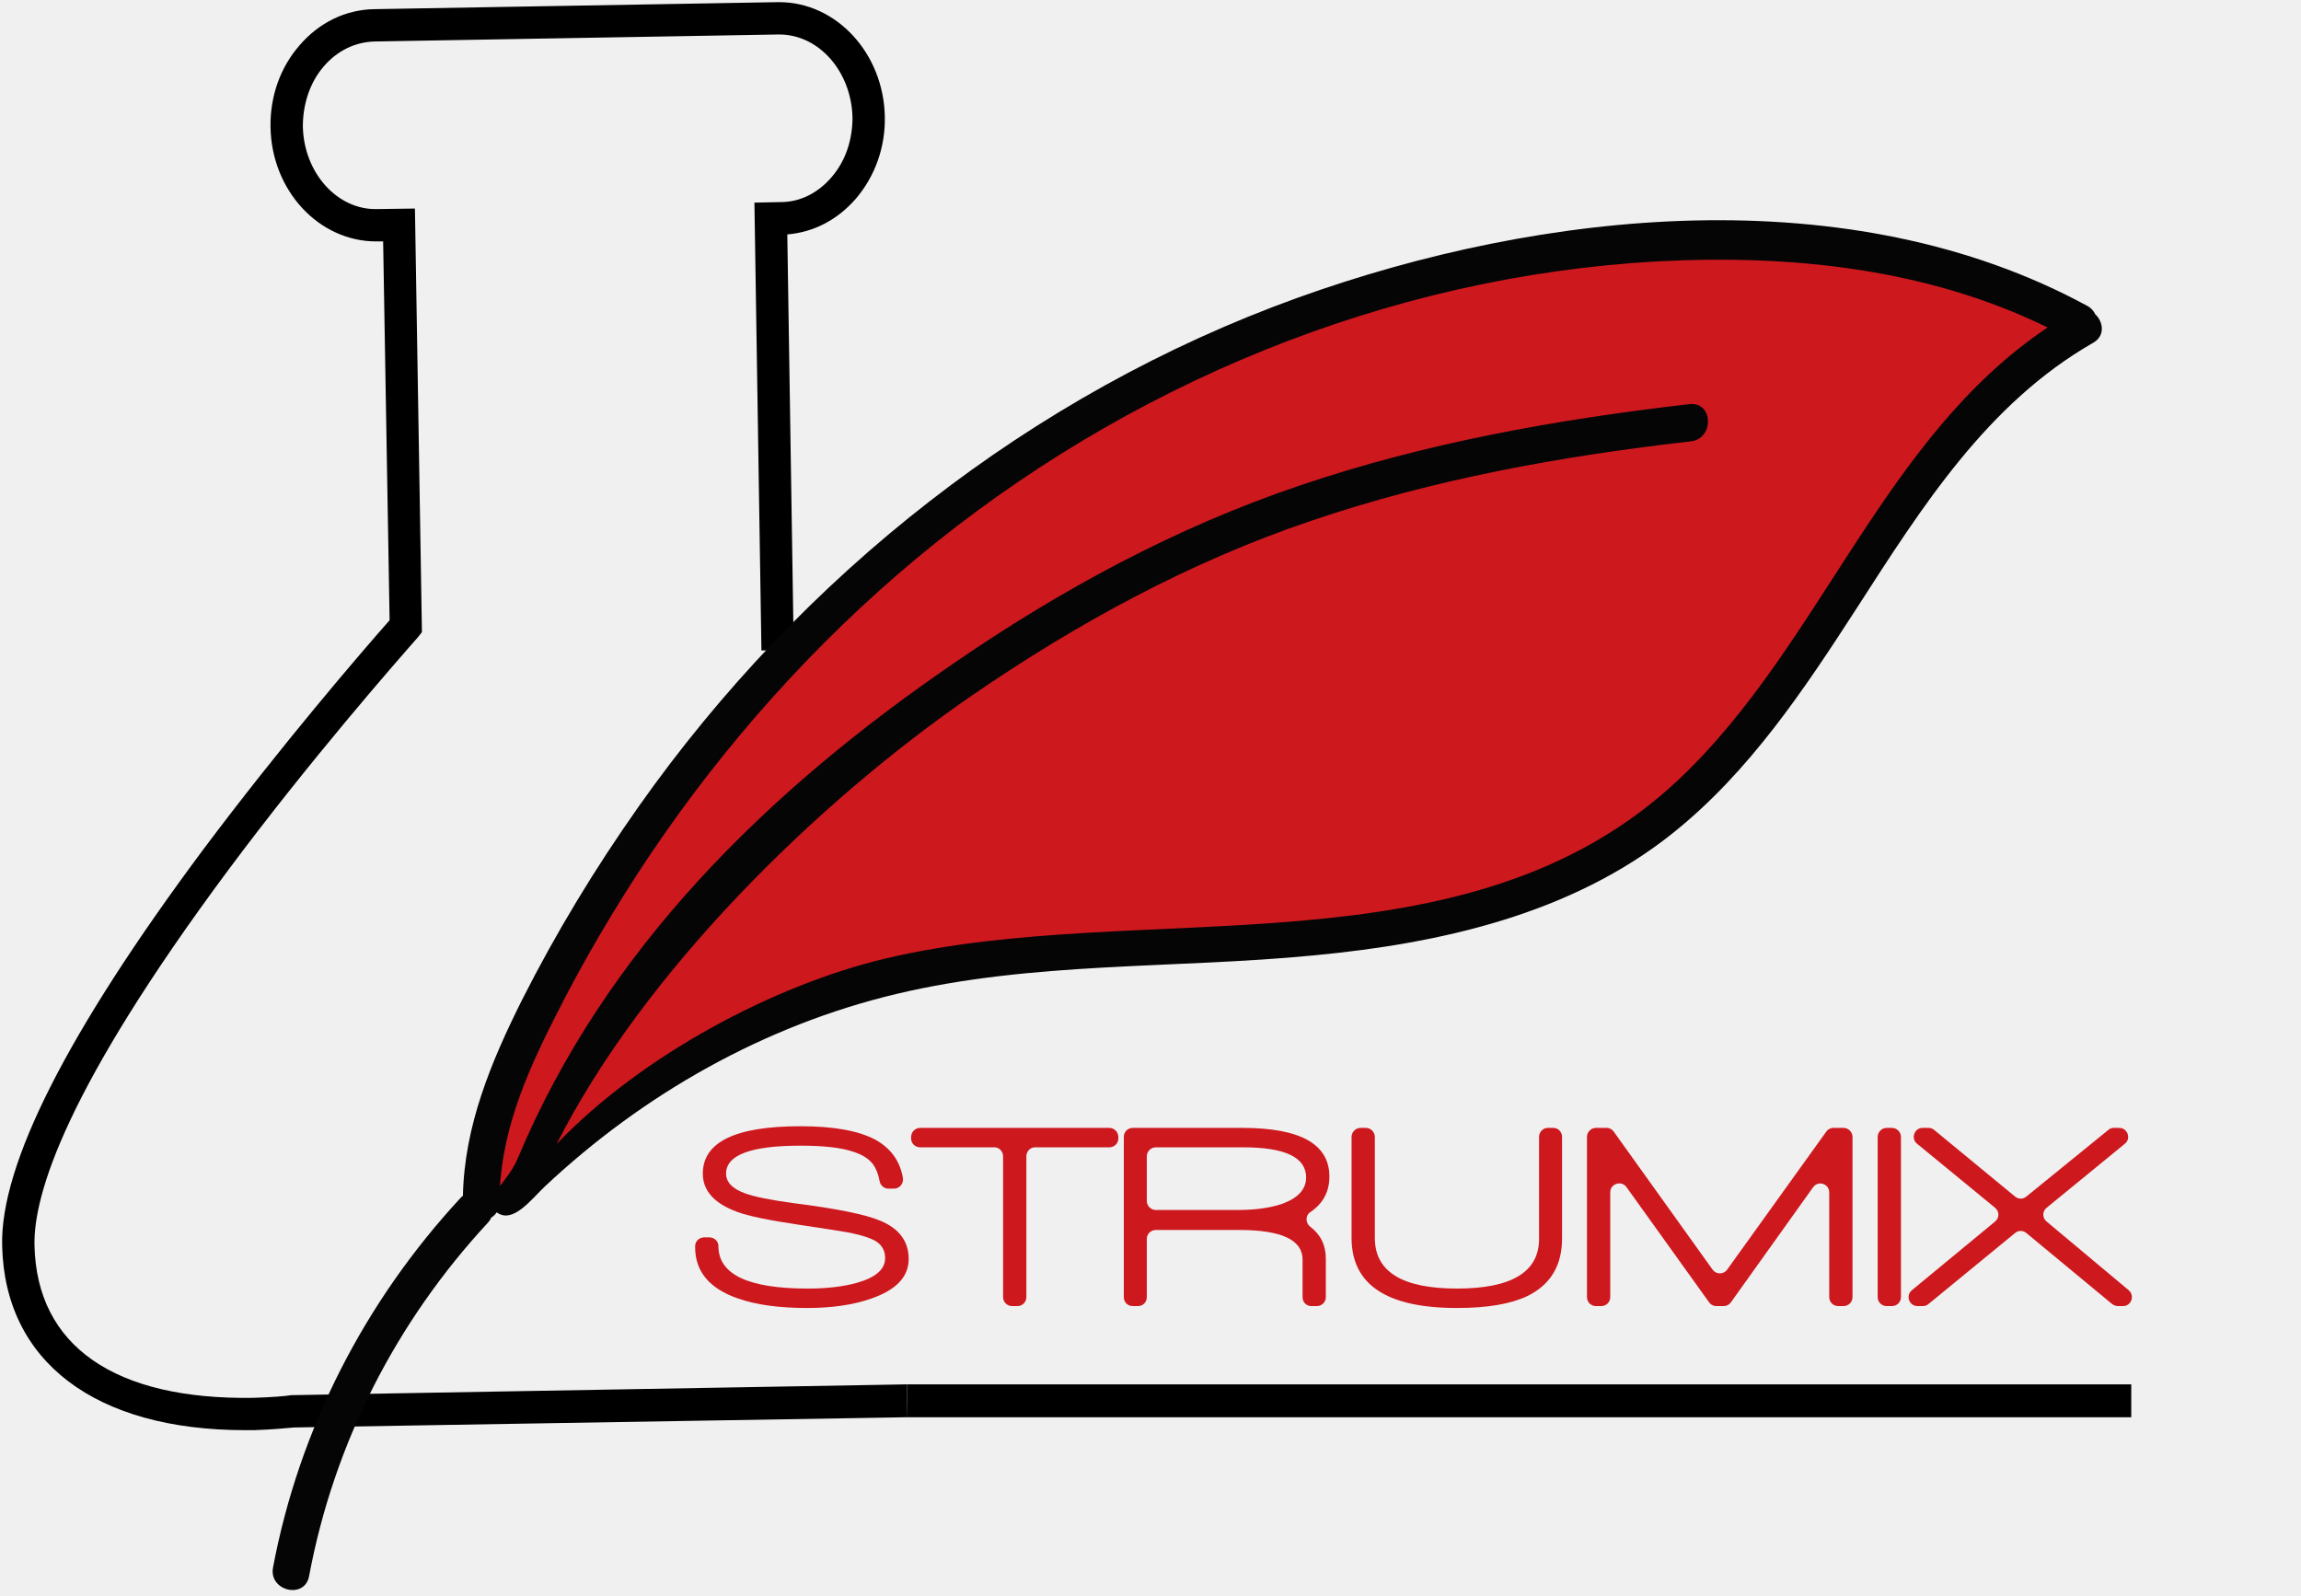
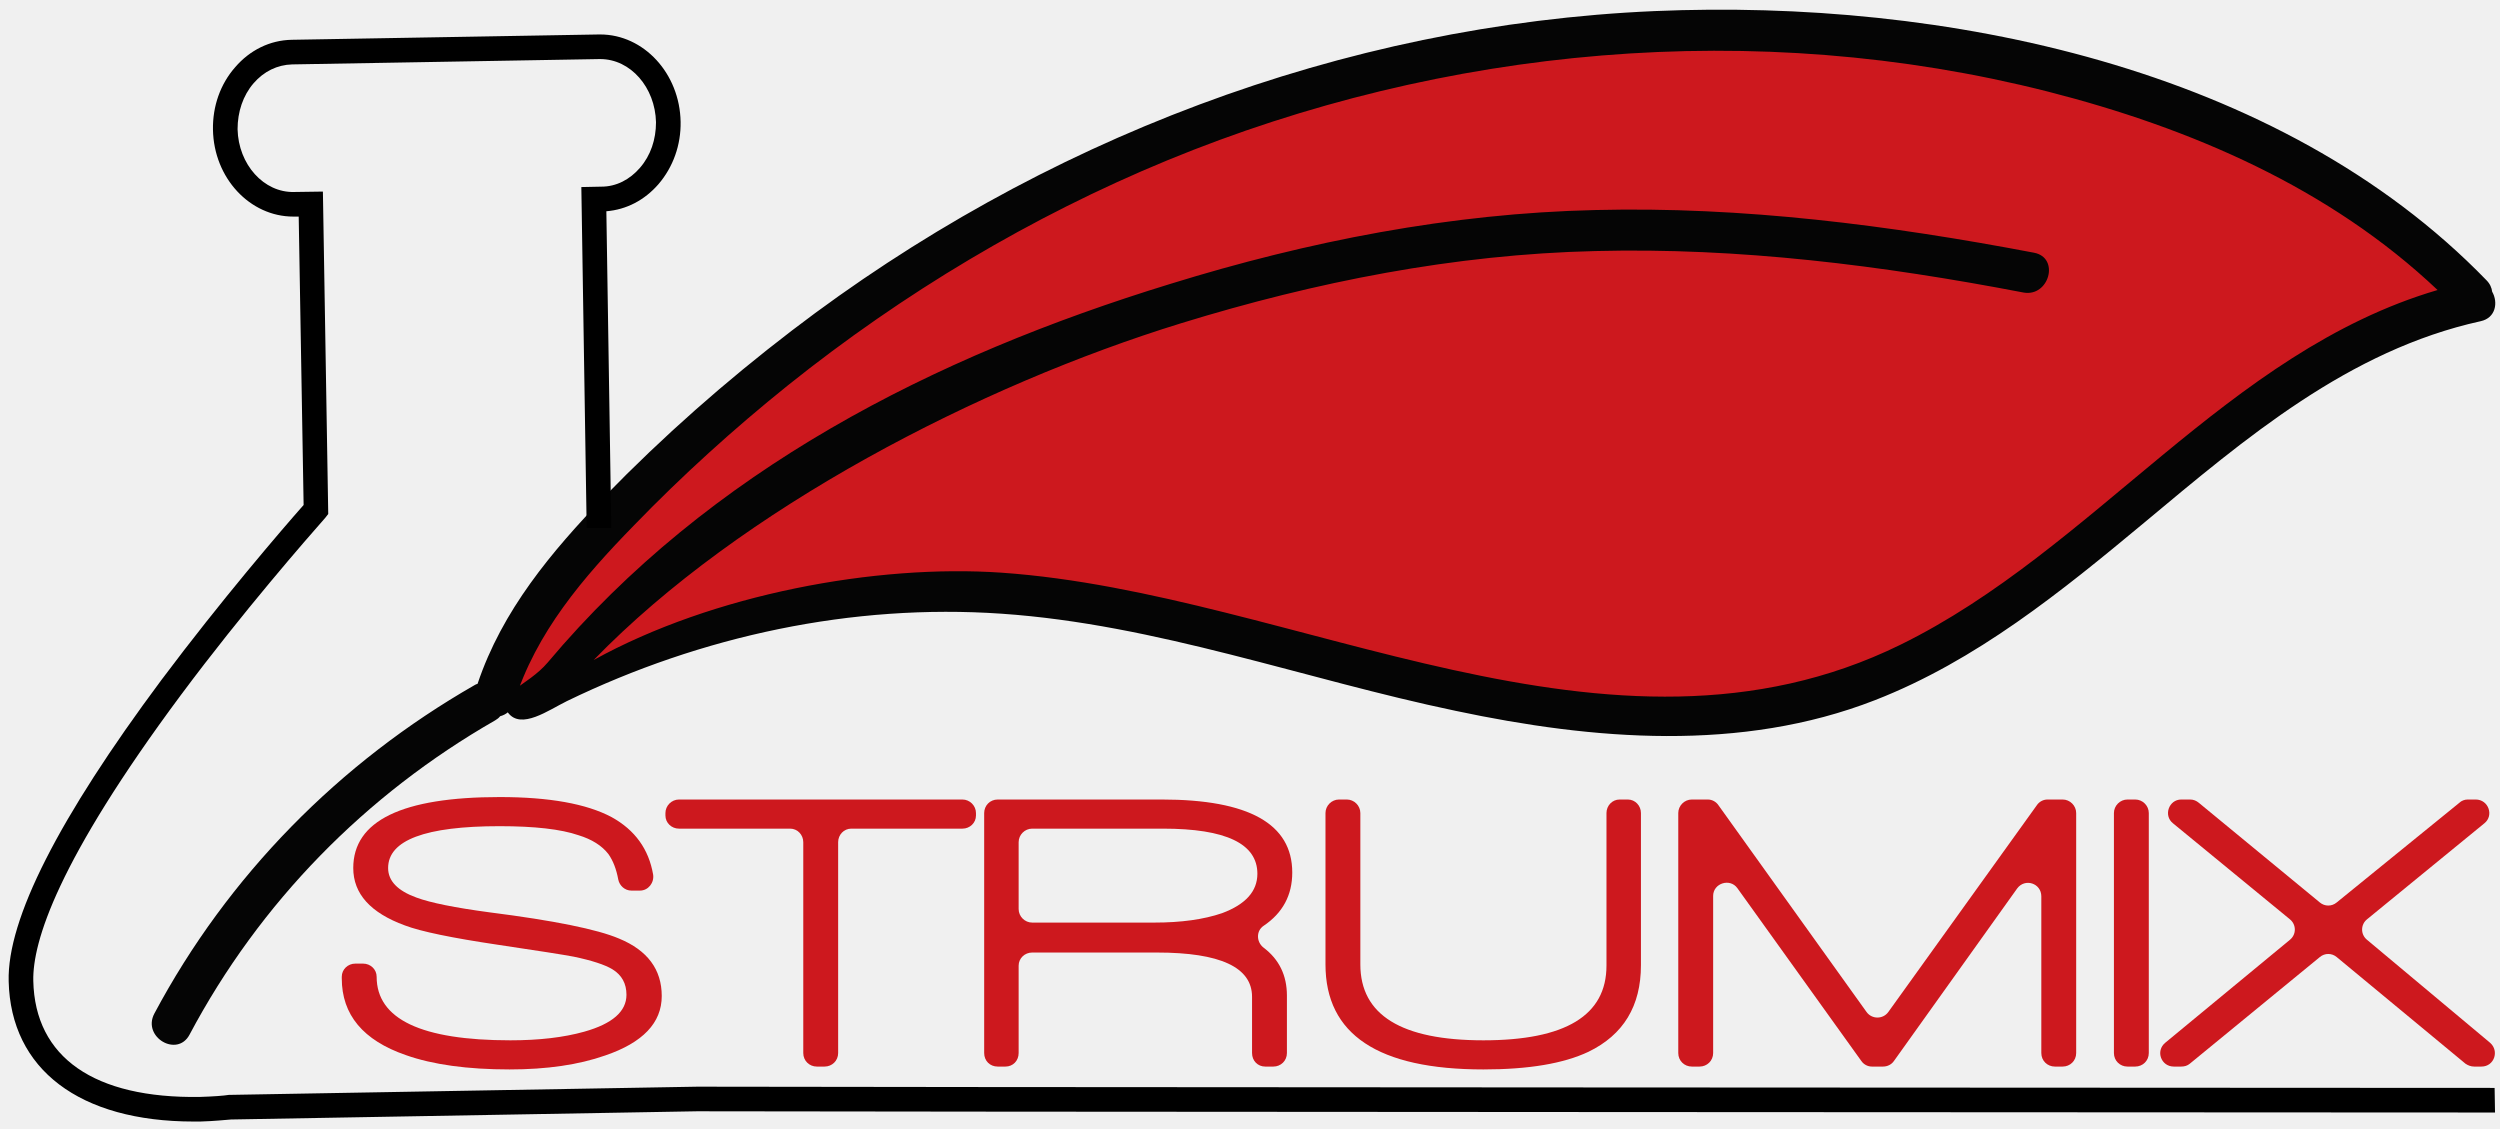
- <svg xmlns="http://www.w3.org/2000/svg" width="251" height="174" viewBox="0 0 251 174" fill="none">
-   <path d="M94.999 141.662C93.068 142.339 90.749 142.678 88.042 142.678C84.976 142.678 82.458 142.329 80.487 141.633C77.382 140.558 75.829 138.696 75.829 136.049V135.929C75.829 135.392 76.277 134.974 76.814 134.974H77.382C77.919 134.974 78.367 135.392 78.367 135.929C78.367 139.015 81.612 140.558 88.101 140.558C90.192 140.558 91.983 140.349 93.476 139.931C95.526 139.353 96.552 138.458 96.552 137.243C96.552 136.427 96.213 135.81 95.536 135.392C94.979 135.054 94.034 134.745 92.7 134.466C91.963 134.327 90.122 134.038 87.176 133.601C83.831 133.103 81.582 132.635 80.427 132.197C77.919 131.281 76.665 129.888 76.665 128.017C76.665 124.573 80.218 122.851 87.325 122.851C90.928 122.851 93.645 123.339 95.477 124.314C97.169 125.25 98.174 126.643 98.493 128.495C98.582 129.092 98.134 129.659 97.537 129.659H96.91C96.432 129.659 96.044 129.301 95.954 128.853C95.815 128.097 95.576 127.479 95.238 127.002C94.76 126.385 94.034 125.927 93.058 125.628C91.784 125.19 89.873 124.971 87.325 124.971C81.91 124.971 79.203 125.986 79.203 128.017C79.203 128.952 79.89 129.669 81.263 130.167C82.279 130.545 84.05 130.903 86.579 131.242C91.276 131.839 94.422 132.476 96.014 133.153C98.085 134.009 99.12 135.402 99.12 137.333C99.12 139.284 97.746 140.727 94.999 141.662Z" fill="#CD181E" />
-   <path d="M111.959 126.136V141.483C111.959 142.051 111.511 142.469 110.974 142.469H110.407C109.869 142.469 109.421 142.051 109.421 141.483V126.136C109.421 125.598 109.003 125.15 108.466 125.15H100.374C99.836 125.15 99.388 124.732 99.388 124.195V124.016C99.388 123.478 99.836 123.031 100.374 123.031H121.007C121.544 123.031 121.992 123.478 121.992 124.016V124.195C121.992 124.732 121.544 125.15 121.007 125.15H112.915C112.377 125.15 111.959 125.598 111.959 126.136Z" fill="#CD181E" />
-   <path fill-rule="evenodd" clip-rule="evenodd" d="M142.924 132.227C142.386 132.585 142.386 133.392 142.924 133.81C144.058 134.666 144.626 135.83 144.626 137.303V141.483C144.626 142.051 144.178 142.469 143.64 142.469H143.043C142.506 142.469 142.088 142.051 142.088 141.483V137.393C142.088 135.243 139.779 134.168 135.16 134.168H126.083C125.545 134.168 125.098 134.586 125.098 135.123V141.483C125.098 142.051 124.679 142.469 124.142 142.469H123.575C123.007 142.469 122.589 142.051 122.589 141.483V124.016C122.589 123.478 123.007 123.031 123.575 123.031H135.519C141.849 123.031 145.014 124.802 145.014 128.345C145.014 129.998 144.317 131.291 142.924 132.227ZM135.608 125.15H126.083C125.545 125.15 125.098 125.598 125.098 126.136V131.003C125.098 131.54 125.545 131.988 126.083 131.988H134.981C136.932 131.988 138.574 131.759 139.908 131.301C141.62 130.664 142.476 129.709 142.476 128.435C142.476 126.245 140.187 125.15 135.608 125.15Z" fill="#CD181E" />
-   <path d="M166.573 141.394C164.761 142.25 162.213 142.678 158.929 142.678C151.265 142.678 147.433 140.13 147.433 135.034V124.016C147.433 123.478 147.88 123.031 148.418 123.031H148.985C149.523 123.031 149.971 123.478 149.971 124.016V135.034C149.971 138.716 152.957 140.558 158.929 140.558C164.9 140.558 167.886 138.746 167.886 135.123V124.016C167.886 123.478 168.304 123.031 168.842 123.031H169.439C169.977 123.031 170.395 123.478 170.395 124.016V135.093C170.395 138.059 169.121 140.16 166.573 141.394Z" fill="#CD181E" />
-   <path d="M199.538 141.483V130.077C199.538 129.122 198.343 128.734 197.776 129.51L188.818 142.051C188.639 142.319 188.34 142.469 188.012 142.469H187.206C186.907 142.469 186.608 142.319 186.429 142.051L177.412 129.48C176.874 128.734 175.65 129.122 175.65 130.047V141.483C175.65 142.051 175.202 142.469 174.665 142.469H174.097C173.56 142.469 173.112 142.051 173.112 141.483V124.016C173.112 123.478 173.56 123.031 174.097 123.031H175.262C175.56 123.031 175.859 123.18 176.038 123.449L186.817 138.497C187.206 139.035 188.012 139.035 188.4 138.497L199.209 123.449C199.388 123.18 199.687 123.031 199.986 123.031H201.09C201.628 123.031 202.076 123.478 202.076 124.016V141.483C202.076 142.051 201.628 142.469 201.09 142.469H200.523C199.986 142.469 199.538 142.051 199.538 141.483Z" fill="#CD181E" />
-   <path d="M204.823 141.483V124.016C204.823 123.478 205.271 123.031 205.808 123.031H206.376C206.913 123.031 207.361 123.478 207.361 124.016V141.483C207.361 142.051 206.913 142.469 206.376 142.469H205.808C205.271 142.469 204.823 142.051 204.823 141.483Z" fill="#CD181E" />
-   <path d="M230.413 142.26L221.037 134.496C220.678 134.198 220.171 134.198 219.812 134.496L210.347 142.26C210.168 142.409 209.959 142.469 209.72 142.469H209.182C208.257 142.469 207.839 141.334 208.555 140.737L217.633 133.242C218.11 132.854 218.11 132.137 217.633 131.749L209.123 124.762C208.406 124.195 208.824 123.031 209.72 123.031H210.377C210.616 123.031 210.825 123.12 211.004 123.269L219.812 130.525C220.171 130.824 220.678 130.824 221.037 130.525L229.965 123.269C230.114 123.12 230.353 123.031 230.562 123.031H231.159C232.085 123.031 232.503 124.195 231.786 124.762L223.246 131.749C222.769 132.137 222.769 132.854 223.246 133.242L232.204 140.737C232.891 141.334 232.503 142.469 231.577 142.469H231.04C230.801 142.469 230.592 142.379 230.413 142.26Z" fill="#CD181E" />
-   <path d="M98.93 151.007L31.977 152.183H31.801C31.096 152.3 29.567 152.418 27.628 152.477C12.521 152.712 3.997 146.834 3.762 135.842C3.644 130.258 7.23 118.678 24.924 94.872C33.858 82.88 43.029 72.418 45.615 69.479L46.026 68.95L45.262 22.748L41.148 22.807C36.798 22.924 33.153 18.869 33.036 13.813C33.036 11.345 33.8 8.993 35.328 7.23C36.798 5.525 38.737 4.585 40.854 4.526L84.882 3.762H84.999C89.349 3.762 92.876 7.818 92.993 12.814C92.993 15.283 92.229 17.575 90.701 19.339C89.231 21.043 87.291 22.043 85.175 22.043L82.295 22.102L83.059 70.948H86.586L85.881 25.57C88.761 25.334 91.347 23.982 93.346 21.69C95.462 19.221 96.579 16.047 96.52 12.755C96.403 5.819 91.23 0.235 84.999 0.235H84.823L40.795 0.999C37.679 1.058 34.799 2.469 32.683 4.938C30.567 7.348 29.45 10.522 29.509 13.872C29.626 20.808 34.799 26.334 41.03 26.334H41.206H41.794L42.499 67.656C39.384 71.183 30.684 81.293 22.102 92.756C7.407 112.506 -2.61886e-05 127.025 0.235 135.901C0.529 148.538 10.404 156.004 26.746 156.004H27.686C29.744 155.945 31.272 155.768 32.095 155.71L98.989 154.593L98.93 151.007Z" fill="black" />
-   <path d="M98.989 151.007H98.93L98.989 154.593H232.484V151.007H98.989Z" fill="black" />
-   <path d="M58.389 128.445C58.389 128.445 73.017 112.472 85.872 108.453C98.74 104.473 167.08 102.389 178.844 91.084C199.194 71.458 183.29 87.278 193.263 73.227C203.237 59.176 199.135 63.001 207.849 54.682C216.552 46.326 224.537 36.625 224.354 35.496C223.987 33.238 175.001 19.015 153.568 30.843C134.308 41.484 137.868 33.76 113.463 48.551C89.059 63.343 73.674 83.535 65.8 97.523C57.876 111.485 50.768 133.073 50.768 133.073L58.389 128.445Z" fill="#CD181E" />
-   <path d="M228.547 34.27C228.4 33.935 228.125 33.597 227.669 33.358C201.835 19.314 168.238 22.867 141.499 32.498C112.442 42.98 87.445 62.788 69.677 87.963C64.919 94.706 60.669 101.713 56.949 109.063C53.56 115.843 50.653 122.812 50.497 130.446C50.402 130.504 50.324 130.571 50.263 130.646C39.804 141.925 32.635 155.863 29.78 170.994C29.31 173.556 33.246 174.487 33.716 171.925C36.431 157.431 43.217 144.164 53.231 133.363C53.388 133.187 53.506 133.023 53.574 132.832C54.105 132.497 54.486 131.954 54.488 131.148C54.47 123.907 57.319 117.295 60.547 110.947C63.63 104.813 67.118 98.891 70.934 93.206C79.04 81.18 88.828 70.195 99.991 60.9C122.694 42.021 151.228 30.134 180.81 28.514C195.357 27.738 210.206 29.283 223.364 35.721C205.383 47.741 198.692 70.259 183.232 84.923C160.088 106.864 124.885 97.825 96.525 104.572C84.497 107.443 70.013 115.064 60.722 124.792C70.116 106.175 89.001 87.558 106.095 75.815C117.539 67.957 129.779 61.292 142.962 56.831C156.365 52.26 170.369 49.746 184.446 48.142C187.023 47.845 186.894 43.775 184.279 44.084C169.881 45.746 155.506 48.291 141.755 52.971C128.224 57.54 115.649 64.353 103.933 72.423C83.794 86.22 66.021 103.515 56.471 126.375C55.253 129.256 52.292 130.902 54.199 132.255C55.953 133.529 57.948 130.829 59.42 129.436C70.163 119.34 83.378 111.861 97.732 108.433C112.677 104.862 128.192 105.69 143.366 104.209C157.156 102.907 171.416 99.72 182.468 90.883C190.845 84.196 196.835 75.162 202.605 66.238C209.654 55.305 216.761 44.014 228.335 37.387C229.667 36.632 229.44 35.093 228.547 34.27Z" fill="#050505" />
+ <svg xmlns="http://www.w3.org/2000/svg" width="237" height="107" viewBox="0 0 237 107" fill="none">
+   <g clip-path="url(#clip0_71_5)">
+     <path d="M57.367 100.061C54.852 100.943 51.831 101.383 48.306 101.383C44.313 101.383 41.033 100.93 38.467 100.022C34.422 98.622 32.4 96.198 32.4 92.75V92.594C32.4 91.894 32.983 91.35 33.683 91.35H34.422C35.122 91.35 35.706 91.894 35.706 92.594C35.706 96.613 39.931 98.622 48.383 98.622C51.106 98.622 53.439 98.35 55.383 97.805C58.054 97.054 59.389 95.887 59.389 94.305C59.389 93.243 58.948 92.439 58.067 91.894C57.341 91.454 56.109 91.052 54.372 90.689C53.413 90.507 51.015 90.131 47.178 89.561C42.822 88.913 39.893 88.304 38.389 87.733C35.122 86.541 33.489 84.726 33.489 82.289C33.489 77.804 38.117 75.561 47.372 75.561C52.065 75.561 55.604 76.196 57.989 77.467C60.193 78.685 61.502 80.5 61.917 82.911C62.033 83.689 61.45 84.428 60.672 84.428H59.856C59.233 84.428 58.728 83.961 58.611 83.378C58.43 82.392 58.118 81.589 57.678 80.967C57.056 80.163 56.109 79.567 54.839 79.178C53.18 78.607 50.691 78.322 47.372 78.322C40.32 78.322 36.794 79.644 36.794 82.289C36.794 83.507 37.689 84.441 39.478 85.089C40.8 85.581 43.107 86.048 46.4 86.489C52.519 87.267 56.615 88.096 58.689 88.978C61.385 90.093 62.733 91.907 62.733 94.422C62.733 96.963 60.944 98.843 57.367 100.061Z" fill="#CD181E" />
+     <path d="M79.456 79.839V99.828C79.456 100.567 78.872 101.111 78.172 101.111H77.433C76.733 101.111 76.15 100.567 76.15 99.828V79.839C76.15 79.139 75.606 78.555 74.906 78.555H64.367C63.667 78.555 63.083 78.011 63.083 77.311V77.078C63.083 76.378 63.667 75.794 64.367 75.794H91.239C91.939 75.794 92.522 76.378 92.522 77.078V77.311C92.522 78.011 91.939 78.555 91.239 78.555H80.7C80 78.555 79.456 79.139 79.456 79.839Z" fill="#CD181E" />
+     <path fill-rule="evenodd" clip-rule="evenodd" d="M119.783 87.772C119.083 88.239 119.083 89.289 119.783 89.833C121.261 90.948 122 92.465 122 94.383V99.828C122 100.567 121.417 101.111 120.717 101.111H119.939C119.239 101.111 118.694 100.567 118.694 99.828V94.5C118.694 91.7 115.687 90.3 109.672 90.3H97.85C97.15 90.3 96.567 90.844 96.567 91.544V99.828C96.567 100.567 96.022 101.111 95.322 101.111H94.583C93.844 101.111 93.3 100.567 93.3 99.828V77.078C93.3 76.378 93.844 75.794 94.583 75.794H110.139C118.383 75.794 122.506 78.102 122.506 82.717C122.506 84.868 121.598 86.554 119.783 87.772ZM110.256 78.555H97.85C97.15 78.555 96.567 79.139 96.567 79.839V86.178C96.567 86.878 97.15 87.461 97.85 87.461H109.439C111.98 87.461 114.119 87.163 115.856 86.567C118.085 85.737 119.2 84.493 119.2 82.833C119.2 79.981 116.218 78.555 110.256 78.555Z" fill="#CD181E" />
+     <path d="M150.583 99.711C148.224 100.826 144.906 101.383 140.628 101.383C130.646 101.383 125.656 98.065 125.656 91.428V77.078C125.656 76.378 126.239 75.794 126.939 75.794H127.678C128.378 75.794 128.961 76.378 128.961 77.078V91.428C128.961 96.224 132.85 98.622 140.628 98.622C148.406 98.622 152.294 96.263 152.294 91.544V77.078C152.294 76.378 152.839 75.794 153.539 75.794H154.317C155.017 75.794 155.561 76.378 155.561 77.078V91.505C155.561 95.368 153.902 98.104 150.583 99.711Z" fill="#CD181E" />
+     <path d="M193.517 99.828V84.972C193.517 83.728 191.961 83.222 191.222 84.233L179.556 100.567C179.322 100.917 178.933 101.111 178.506 101.111H177.456C177.067 101.111 176.678 100.917 176.444 100.567L164.7 84.194C164 83.222 162.406 83.728 162.406 84.933V99.828C162.406 100.567 161.822 101.111 161.122 101.111H160.383C159.683 101.111 159.1 100.567 159.1 99.828V77.078C159.1 76.378 159.683 75.794 160.383 75.794H161.9C162.289 75.794 162.678 75.989 162.911 76.339L176.95 95.939C177.456 96.639 178.506 96.639 179.011 95.939L193.089 76.339C193.322 75.989 193.711 75.794 194.1 75.794H195.539C196.239 75.794 196.822 76.378 196.822 77.078V99.828C196.822 100.567 196.239 101.111 195.539 101.111H194.8C194.1 101.111 193.517 100.567 193.517 99.828Z" fill="#CD181E" />
+     <path d="M200.4 99.828V77.078C200.4 76.378 200.983 75.794 201.683 75.794H202.422C203.122 75.794 203.706 76.378 203.706 77.078V99.828C203.706 100.567 203.122 101.111 202.422 101.111H201.683C200.983 101.111 200.4 100.567 200.4 99.828Z" fill="#CD181E" />
+     <path d="M233.728 100.839L221.517 90.728C221.05 90.339 220.389 90.339 219.922 90.728L207.594 100.839C207.361 101.033 207.089 101.111 206.778 101.111H206.078C204.872 101.111 204.328 99.633 205.261 98.856L217.083 89.094C217.706 88.589 217.706 87.656 217.083 87.15L206 78.05C205.067 77.311 205.611 75.794 206.778 75.794H207.633C207.944 75.794 208.217 75.911 208.45 76.106L219.922 85.555C220.389 85.944 221.05 85.944 221.517 85.555L233.144 76.106C233.339 75.911 233.65 75.794 233.922 75.794H234.7C235.906 75.794 236.45 77.311 235.517 78.05L224.394 87.15C223.772 87.656 223.772 88.589 224.394 89.094L236.061 98.856C236.956 99.633 236.45 101.111 235.244 101.111H234.544C234.233 101.111 233.961 100.994 233.728 100.839Z" fill="#CD181E" />
+     <path d="M53.089 65.255C53.089 65.255 71.094 54.794 84.044 54.794C96.994 54.833 160.306 72.528 174.344 65.528C198.65 53.355 179.517 63.311 192.7 53.278C205.883 43.244 201.022 45.578 211.406 40.444C221.789 35.272 231.9 28.661 232.056 27.572C232.367 25.394 191.494 -1.711 168.433 2.994C147.706 7.233 153.189 1.167 126.55 7.739C99.911 14.311 80 28.428 68.761 39.005C57.483 49.544 44.767 67.317 44.767 67.317L53.089 65.255Z" fill="#CD181E" />
+     <path d="M236.256 27.65C236.217 27.3 236.061 26.911 235.711 26.561C216.033 6.261 184.183 -0.117 156.883 1.05C127.211 2.333 98.589 13.339 75.061 31.344C68.761 36.167 62.85 41.378 57.328 47.056C52.272 52.306 47.606 57.867 45.272 64.828C45.169 64.854 45.078 64.893 45 64.944C32.167 72.294 21.589 83.028 14.628 96.094C13.461 98.311 16.806 100.294 17.972 98.078C24.622 85.555 34.656 75.328 46.944 68.289C47.139 68.172 47.294 68.055 47.411 67.9C47.995 67.744 48.5 67.356 48.733 66.617C50.794 59.967 55.306 54.717 60.089 49.817C64.678 45.072 69.578 40.639 74.711 36.517C85.6 27.805 97.733 20.533 110.644 15.206C136.894 4.394 166.489 1.672 194.1 8.672C207.672 12.133 220.856 17.811 231.083 27.494C211.133 33.367 198.533 52.111 180.139 61.133C152.606 74.628 122.894 56.233 94.933 54.289C83.072 53.472 67.594 56.311 56.278 62.572C70.239 48.183 92.911 36.517 111.967 30.644C124.722 26.717 137.867 24.111 151.244 23.8C164.856 23.45 178.428 25.161 191.806 27.728C194.256 28.194 195.306 24.422 192.817 23.956C179.128 21.35 165.206 19.561 151.244 19.911C137.517 20.222 124.022 22.867 110.956 26.911C88.517 33.794 67.244 44.567 51.922 62.806C49.978 65.1 46.789 65.761 48.15 67.55C49.395 69.222 52 67.317 53.75 66.461C66.506 60.278 80.778 57.206 94.933 58.178C109.672 59.189 123.672 64.4 138.022 67.394C151.05 70.156 165.05 71.322 177.728 66.383C187.333 62.65 195.422 56.078 203.278 49.544C212.883 41.533 222.644 33.211 235.167 30.45C236.606 30.139 236.839 28.661 236.256 27.65Z" fill="#050505" />
+     <path d="M236.489 103.133C234.856 103.133 67.633 103.056 66.156 103.017H66.117L21.822 103.794H21.706C21.239 103.872 20.228 103.95 18.944 103.989C8.95 104.144 3.311 100.255 3.156 92.983C3.078 89.289 5.45 81.628 17.156 65.878C23.067 57.944 29.133 51.022 30.844 49.078L31.117 48.728L30.611 18.161L27.889 18.2C25.011 18.278 22.6 15.594 22.522 12.25C22.522 10.617 23.028 9.061 24.039 7.894C25.011 6.767 26.294 6.144 27.694 6.106L56.822 5.6C56.848 5.6 56.874 5.6 56.9 5.6C59.778 5.6 62.111 8.283 62.189 11.589C62.189 13.222 61.683 14.739 60.672 15.905C59.7 17.033 58.417 17.694 57.017 17.694L55.111 17.733L55.617 50.05H57.95L57.483 20.028C59.389 19.872 61.1 18.978 62.422 17.461C63.822 15.828 64.561 13.728 64.522 11.55C64.444 6.961 61.022 3.267 56.9 3.267C56.848 3.267 56.809 3.267 56.783 3.267L27.656 3.772C25.594 3.811 23.689 4.744 22.289 6.378C20.889 7.972 20.15 10.072 20.189 12.289C20.267 16.878 23.689 20.533 27.811 20.533C27.863 20.533 27.902 20.533 27.928 20.533H28.317L28.783 47.872C26.722 50.206 20.967 56.894 15.289 64.478C5.567 77.544 0.667 87.15 0.822 93.022C1.017 101.383 7.55 106.322 18.361 106.322C18.569 106.322 18.776 106.322 18.983 106.322C20.344 106.283 21.356 106.167 21.9 106.128L66.078 105.35C71.094 105.389 235.244 105.467 236.528 105.467L236.489 103.133Z" fill="black" />
+   </g>
+   <defs>
+     <clipPath id="clip0_71_5">
+       <rect width="237" height="107" fill="white" />
+     </clipPath>
+   </defs>
</svg>
